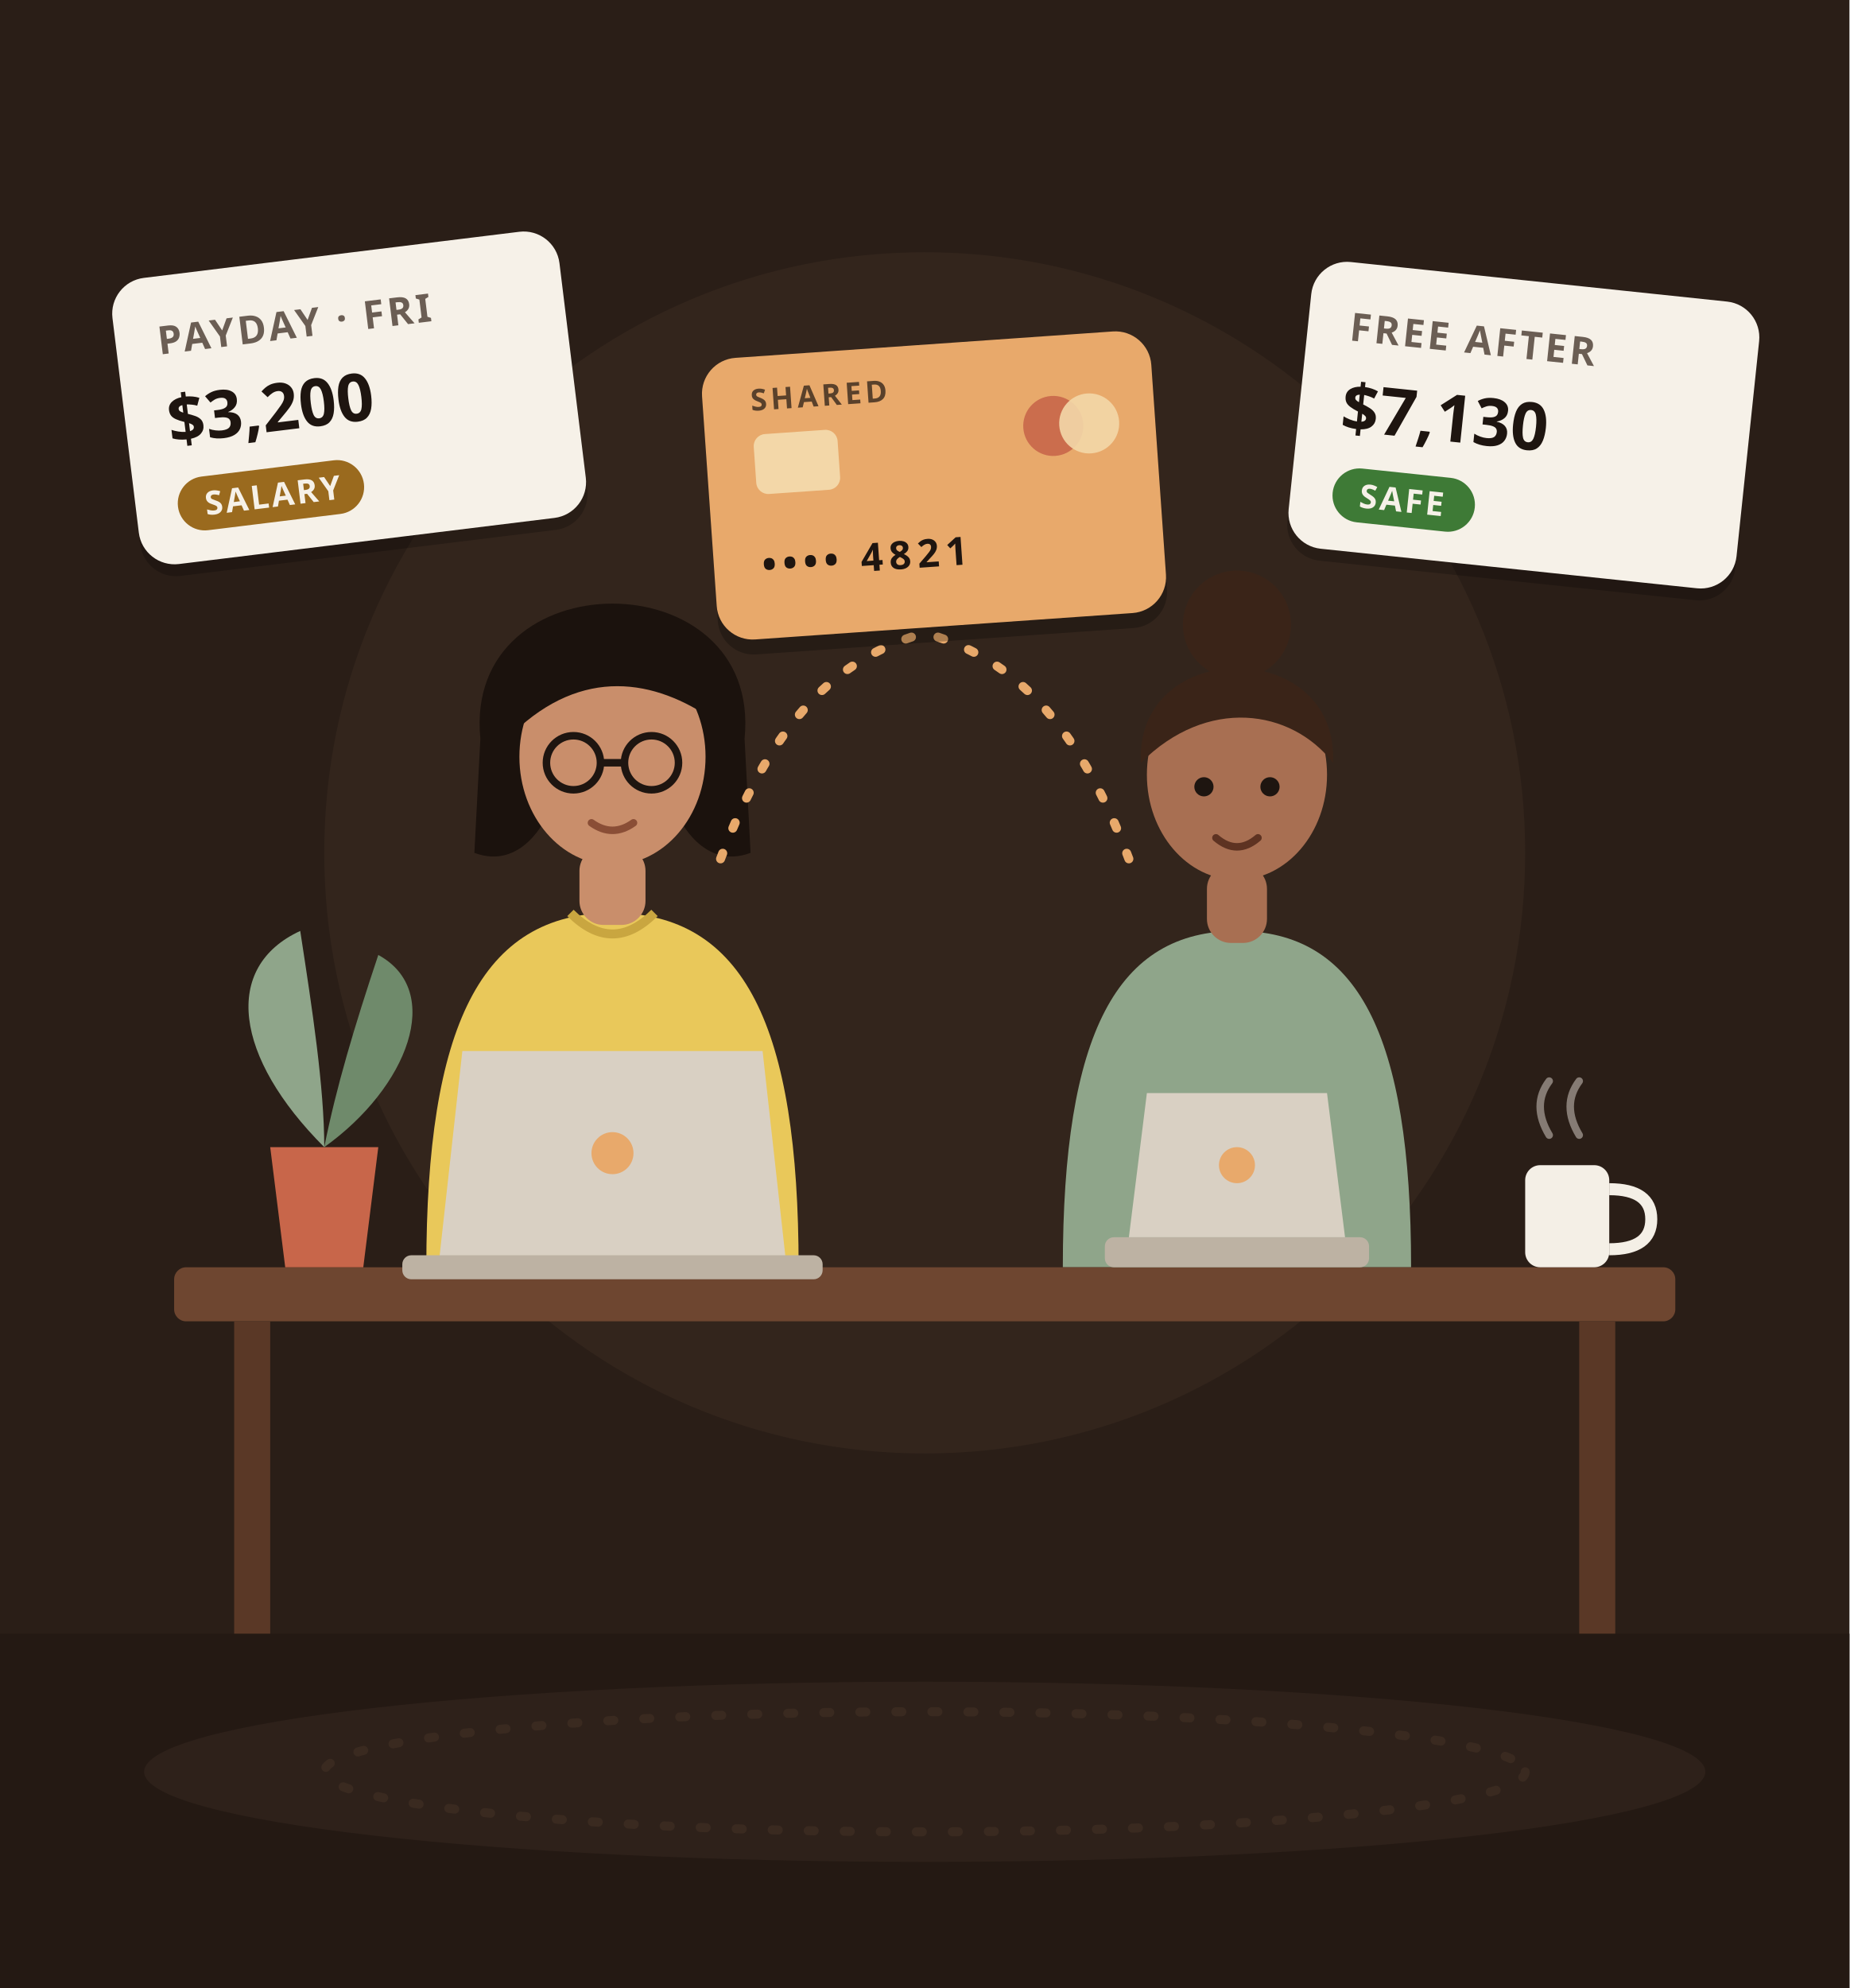
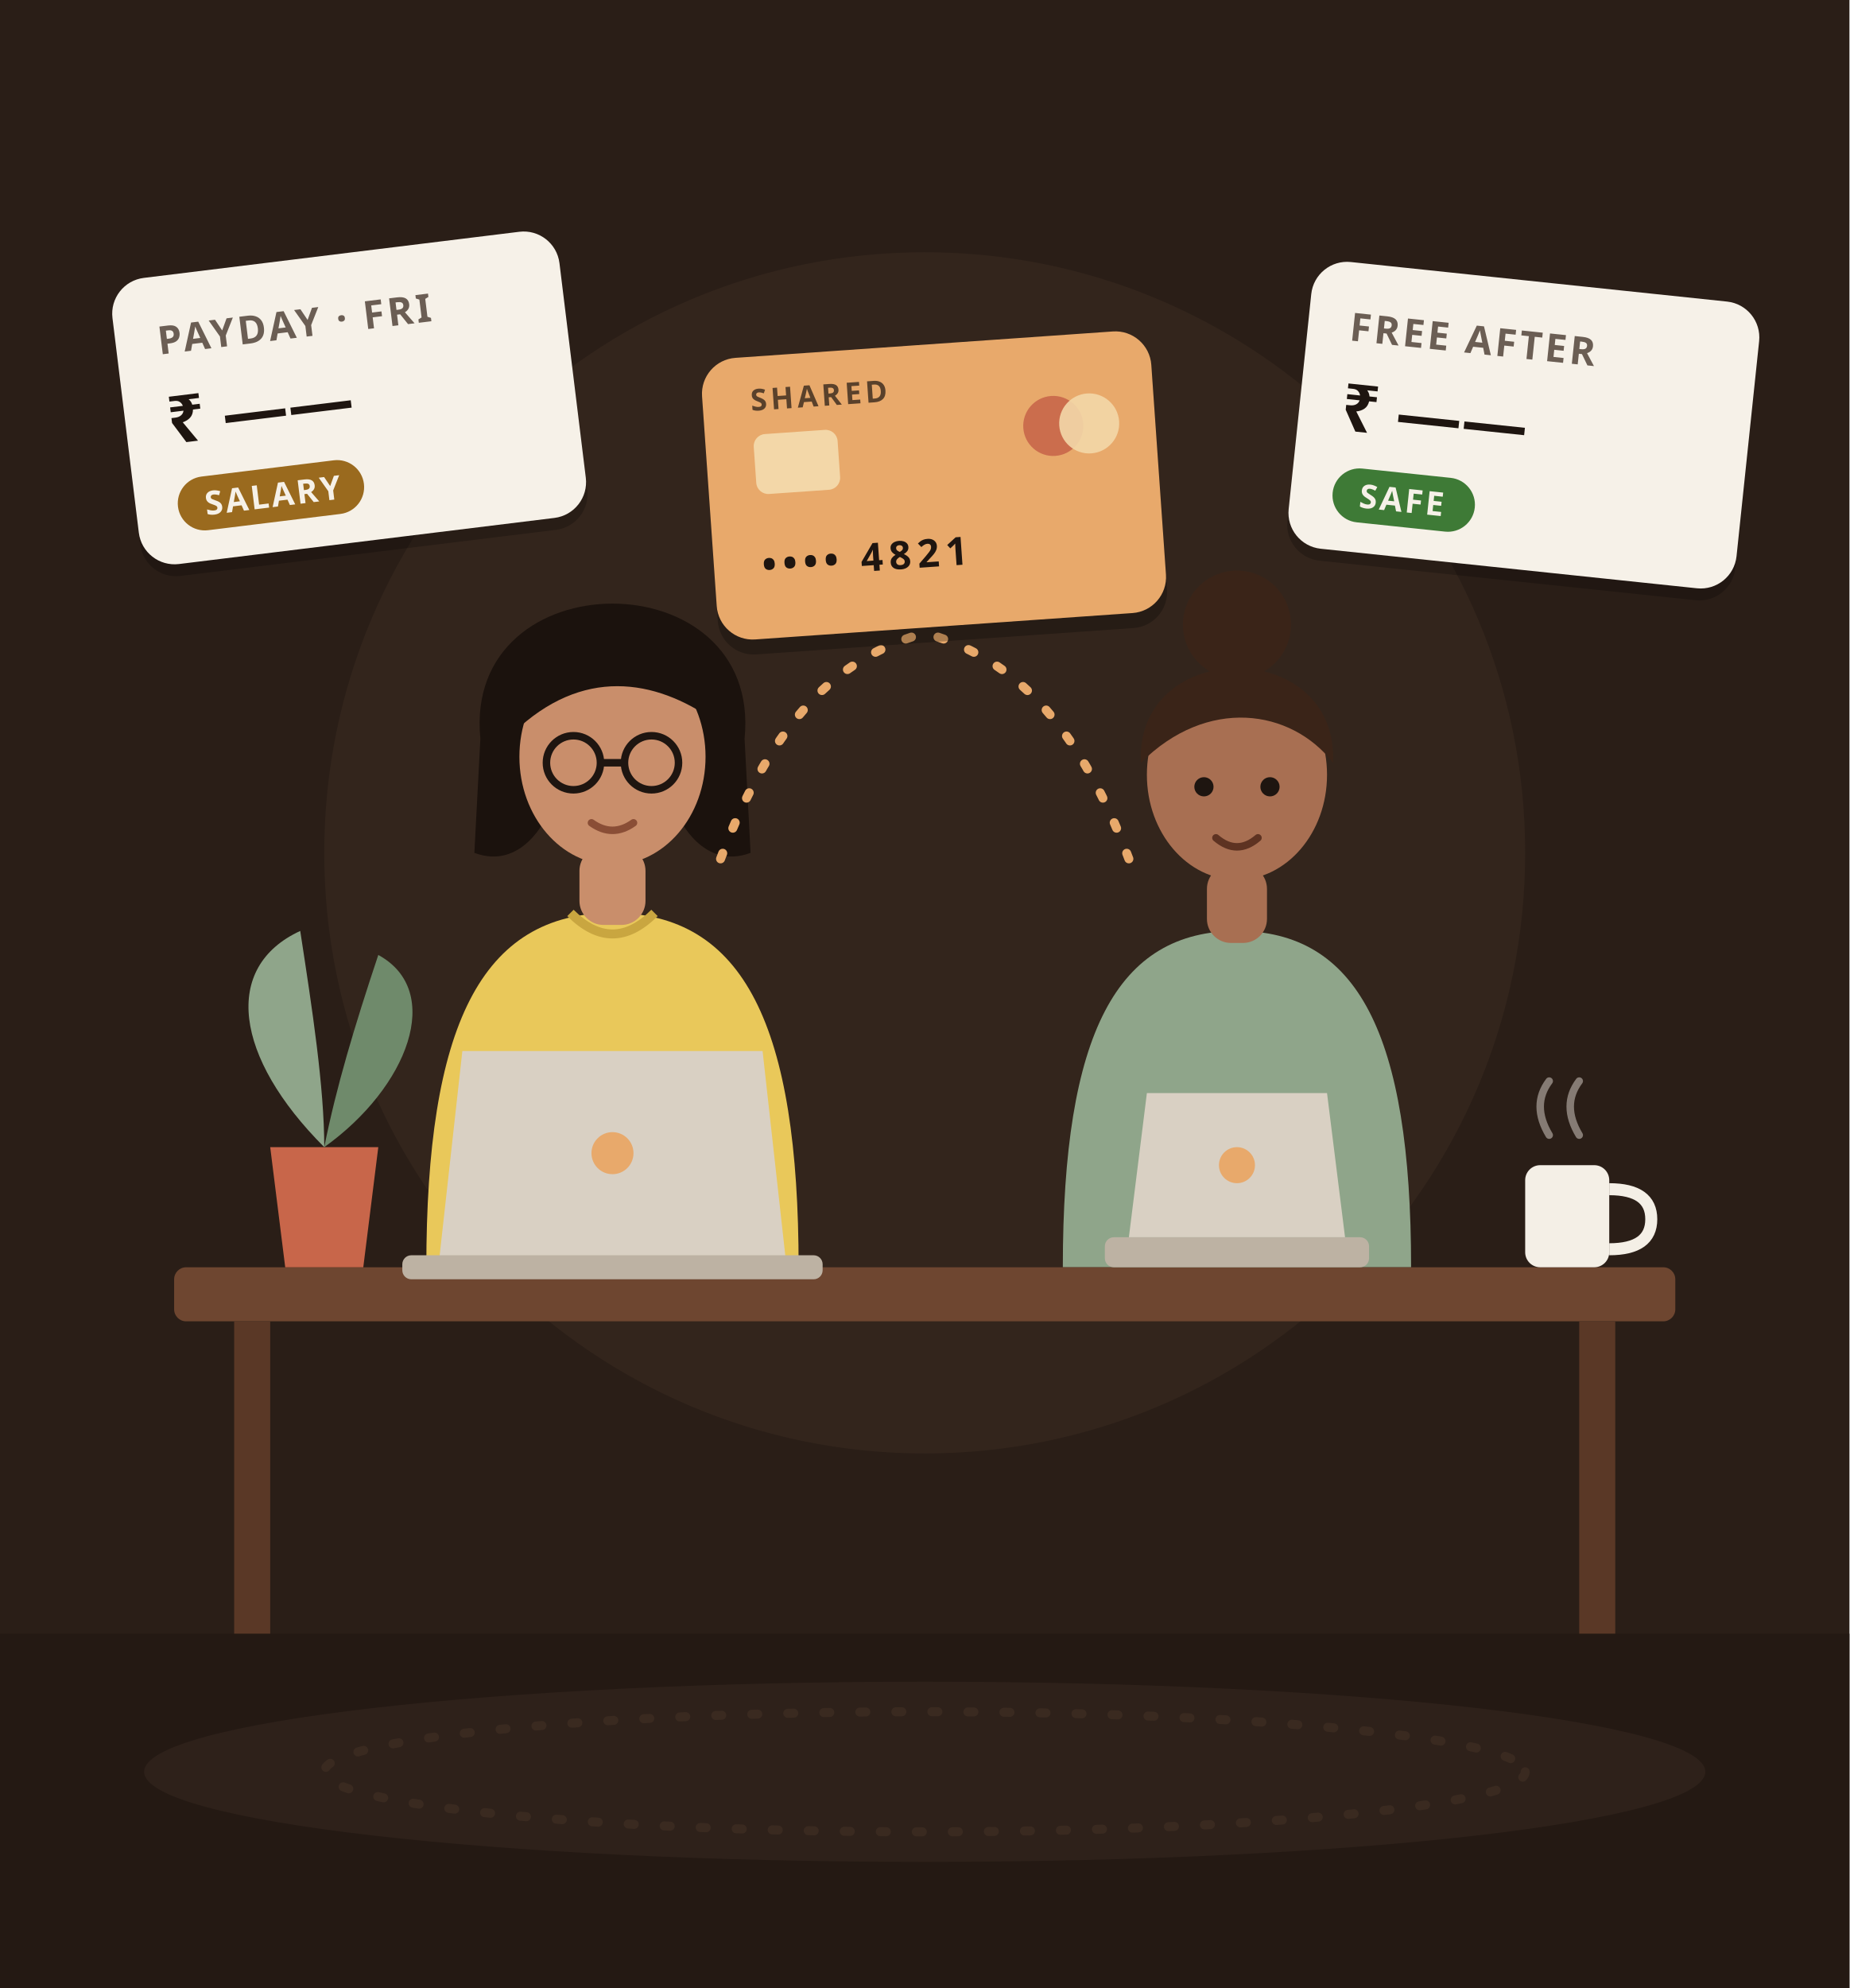
<svg xmlns="http://www.w3.org/2000/svg" viewBox="-8 -24 616 662" width="100%" height="100%" preserveAspectRatio="xMidYMid slice">
  <rect x="-50" y="-50" width="700" height="740" fill="#2A1E17" />
  <rect x="-50" y="520" width="700" height="200" fill="#241913" />
  <ellipse cx="300" cy="566" rx="260" ry="30" fill="#2E211A" />
  <ellipse cx="300" cy="566" rx="200" ry="20" fill="none" stroke="#3A2A20" stroke-width="3" stroke-dasharray="2 10" stroke-linecap="round" />
  <circle cx="300" cy="260" r="200" fill="#33251C" />
  <path d="M134 398 C134 318 152 280 196 280 C240 280 258 318 258 398 Z" fill="#E9C85A" />
  <path d="M182 280 Q196 294 210 280" fill="none" stroke="#C9A640" stroke-width="3" />
  <rect x="185" y="258" width="22" height="26" rx="8" fill="#C98E6B" />
  <path d="M152 222 C146 162 246 162 240 222 L242 260 C226 266 218 248 218 248 L174 248 C174 248 166 266 150 260 Z" fill="#1B120D" />
  <ellipse cx="196" cy="228" rx="31" ry="36" fill="#C98E6B" />
  <path d="M163 220 C166 184 216 176 230 216 C210 202 186 198 163 220 Z" fill="#1B120D" />
  <circle cx="183" cy="230" r="9" fill="none" stroke="#1E1510" stroke-width="2.5" />
  <circle cx="209" cy="230" r="9" fill="none" stroke="#1E1510" stroke-width="2.5" />
  <path d="M192 230 H200" stroke="#1E1510" stroke-width="2.5" />
  <path d="M189 250 Q196 255 203 250" fill="none" stroke="#8A4E36" stroke-width="2.5" stroke-linecap="round" />
  <path d="M346 398 C346 320 364 286 404 286 C444 286 462 320 462 398 Z" fill="#8FA58A" />
  <rect x="394" y="264" width="20" height="26" rx="8" fill="#A86F52" />
  <circle cx="404" cy="184" r="18" fill="#3A2418" />
  <ellipse cx="404" cy="234" rx="30" ry="35" fill="#A86F52" />
  <path d="M372 230 C370 188 438 188 436 230 C422 212 394 208 372 230 Z" fill="#3A2418" />
  <circle cx="393" cy="238" r="3.2" fill="#1E1510" />
  <circle cx="415" cy="238" r="3.2" fill="#1E1510" />
  <path d="M397 255 Q404 261 411 255" fill="none" stroke="#5E3322" stroke-width="2.5" stroke-linecap="round" />
  <rect x="50" y="398" width="500" height="18" rx="4" fill="#6E4630" />
  <rect x="70" y="416" width="12" height="104" fill="#5A3826" />
  <rect x="518" y="416" width="12" height="104" fill="#5A3826" />
  <path d="M138 398 L146 326 H246 L254 398 Z" fill="#D9D0C3" />
  <circle cx="196" cy="360" r="7" fill="#E8A96B" />
  <rect x="126" y="394" width="140" height="8" rx="3" fill="#BDB2A3" />
  <g transform="translate(404,398)">
    <rect x="-44" y="-10" width="88" height="10" rx="3" fill="#BDB2A3" />
    <path d="M-36 -10 L-30 -58 H30 L36 -10 Z" fill="#D9D0C3" />
    <circle cx="0" cy="-34" r="6" fill="#E8A96B" />
  </g>
  <rect x="500" y="364" width="28" height="34" rx="5" fill="#F4EFE6" />
  <path d="M528 372 q14 0 14 10 t-14 10" fill="none" stroke="#F4EFE6" stroke-width="4" />
  <path d="M508 354 q-6 -10 0 -18 M518 354 q-6 -10 0 -18" fill="none" stroke="rgba(244,239,230,.45)" stroke-width="2.5" stroke-linecap="round" />
  <path d="M232 262 C 250 214, 272 196, 296 188" fill="none" stroke="#E8A96B" stroke-width="3" stroke-dasharray="2 9" stroke-linecap="round" />
  <path d="M368 262 C 350 214, 328 196, 304 188" fill="none" stroke="#E8A96B" stroke-width="3" stroke-dasharray="2 9" stroke-linecap="round" />
  <g transform="translate(225,96) rotate(-4)">
    <rect x="0" y="5" width="150" height="94" rx="12" fill="#000" opacity=".25" />
    <rect width="150" height="94" rx="12" fill="#E8A96B" />
    <rect x="16" y="26" width="28" height="20" rx="4" fill="#F3D7A8" />
    <text x="16" y="74" font-family="Outfit" font-size="13" font-weight="600" fill="#1E1510" letter-spacing="2">•••• 4821</text>
    <circle cx="116" cy="30" r="10" fill="#C8664A" opacity=".9" />
    <circle cx="128" cy="30" r="10" fill="#F3D7A8" opacity=".9" />
    <text x="16" y="18" font-family="Outfit" font-size="10" font-weight="700" fill="#1E1510" letter-spacing="1.2" opacity=".7">SHARED</text>
  </g>
  <g transform="translate(28,70) rotate(-7)">
    <rect x="0" y="4" width="150" height="96" rx="12" fill="#000" opacity=".22" />
    <rect width="150" height="96" rx="12" fill="#F6F1E8" />
    <text x="14" y="26" font-family="Outfit" font-size="13" font-weight="600" fill="#6B5E54" letter-spacing="1">PAYDAY · FRI</text>
-     <text x="14" y="56" font-family="Outfit" font-size="22" font-weight="600" fill="#1E1510">$3,200</text>
+     <text x="14" y="56" font-family="Outfit" font-size="22" font-weight="600" fill="#1E1510">₹ ——</text>
    <rect x="14" y="68" width="62.4" height="18" rx="9" fill="#9A6A1E" />
    <text x="23" y="81" font-family="Outfit" font-size="11" font-weight="700" fill="#F6F1E8" letter-spacing=".8">SALARY</text>
  </g>
  <g transform="translate(430,62) rotate(6)">
    <rect x="0" y="4" width="150" height="96" rx="12" fill="#000" opacity=".22" />
    <rect width="150" height="96" rx="12" fill="#F6F1E8" />
    <text x="14" y="26" font-family="Outfit" font-size="13" font-weight="600" fill="#6B5E54" letter-spacing="1">FREE AFTER</text>
-     <text x="14" y="56" font-family="Outfit" font-size="22" font-weight="600" fill="#1E1510">$7,130</text>
+     <text x="14" y="56" font-family="Outfit" font-size="22" font-weight="600" fill="#1E1510">₹ ——</text>
    <rect x="14" y="68" width="47.6" height="18" rx="9" fill="#3E7A36" />
    <text x="23" y="81" font-family="Outfit" font-size="11" font-weight="700" fill="#F6F1E8" letter-spacing=".8">SAFE</text>
  </g>
  <path d="M82 358 H118 L113 398 H87 Z" fill="#C8664A" />
  <path d="M100 358 C70 328 66 298 92 286 C96 312 100 338 100 358 Z" fill="#8FA58A" />
  <path d="M100 358 C128 338 140 306 118 294 C110 318 104 338 100 358 Z" fill="#6F8A6B" />
</svg>
